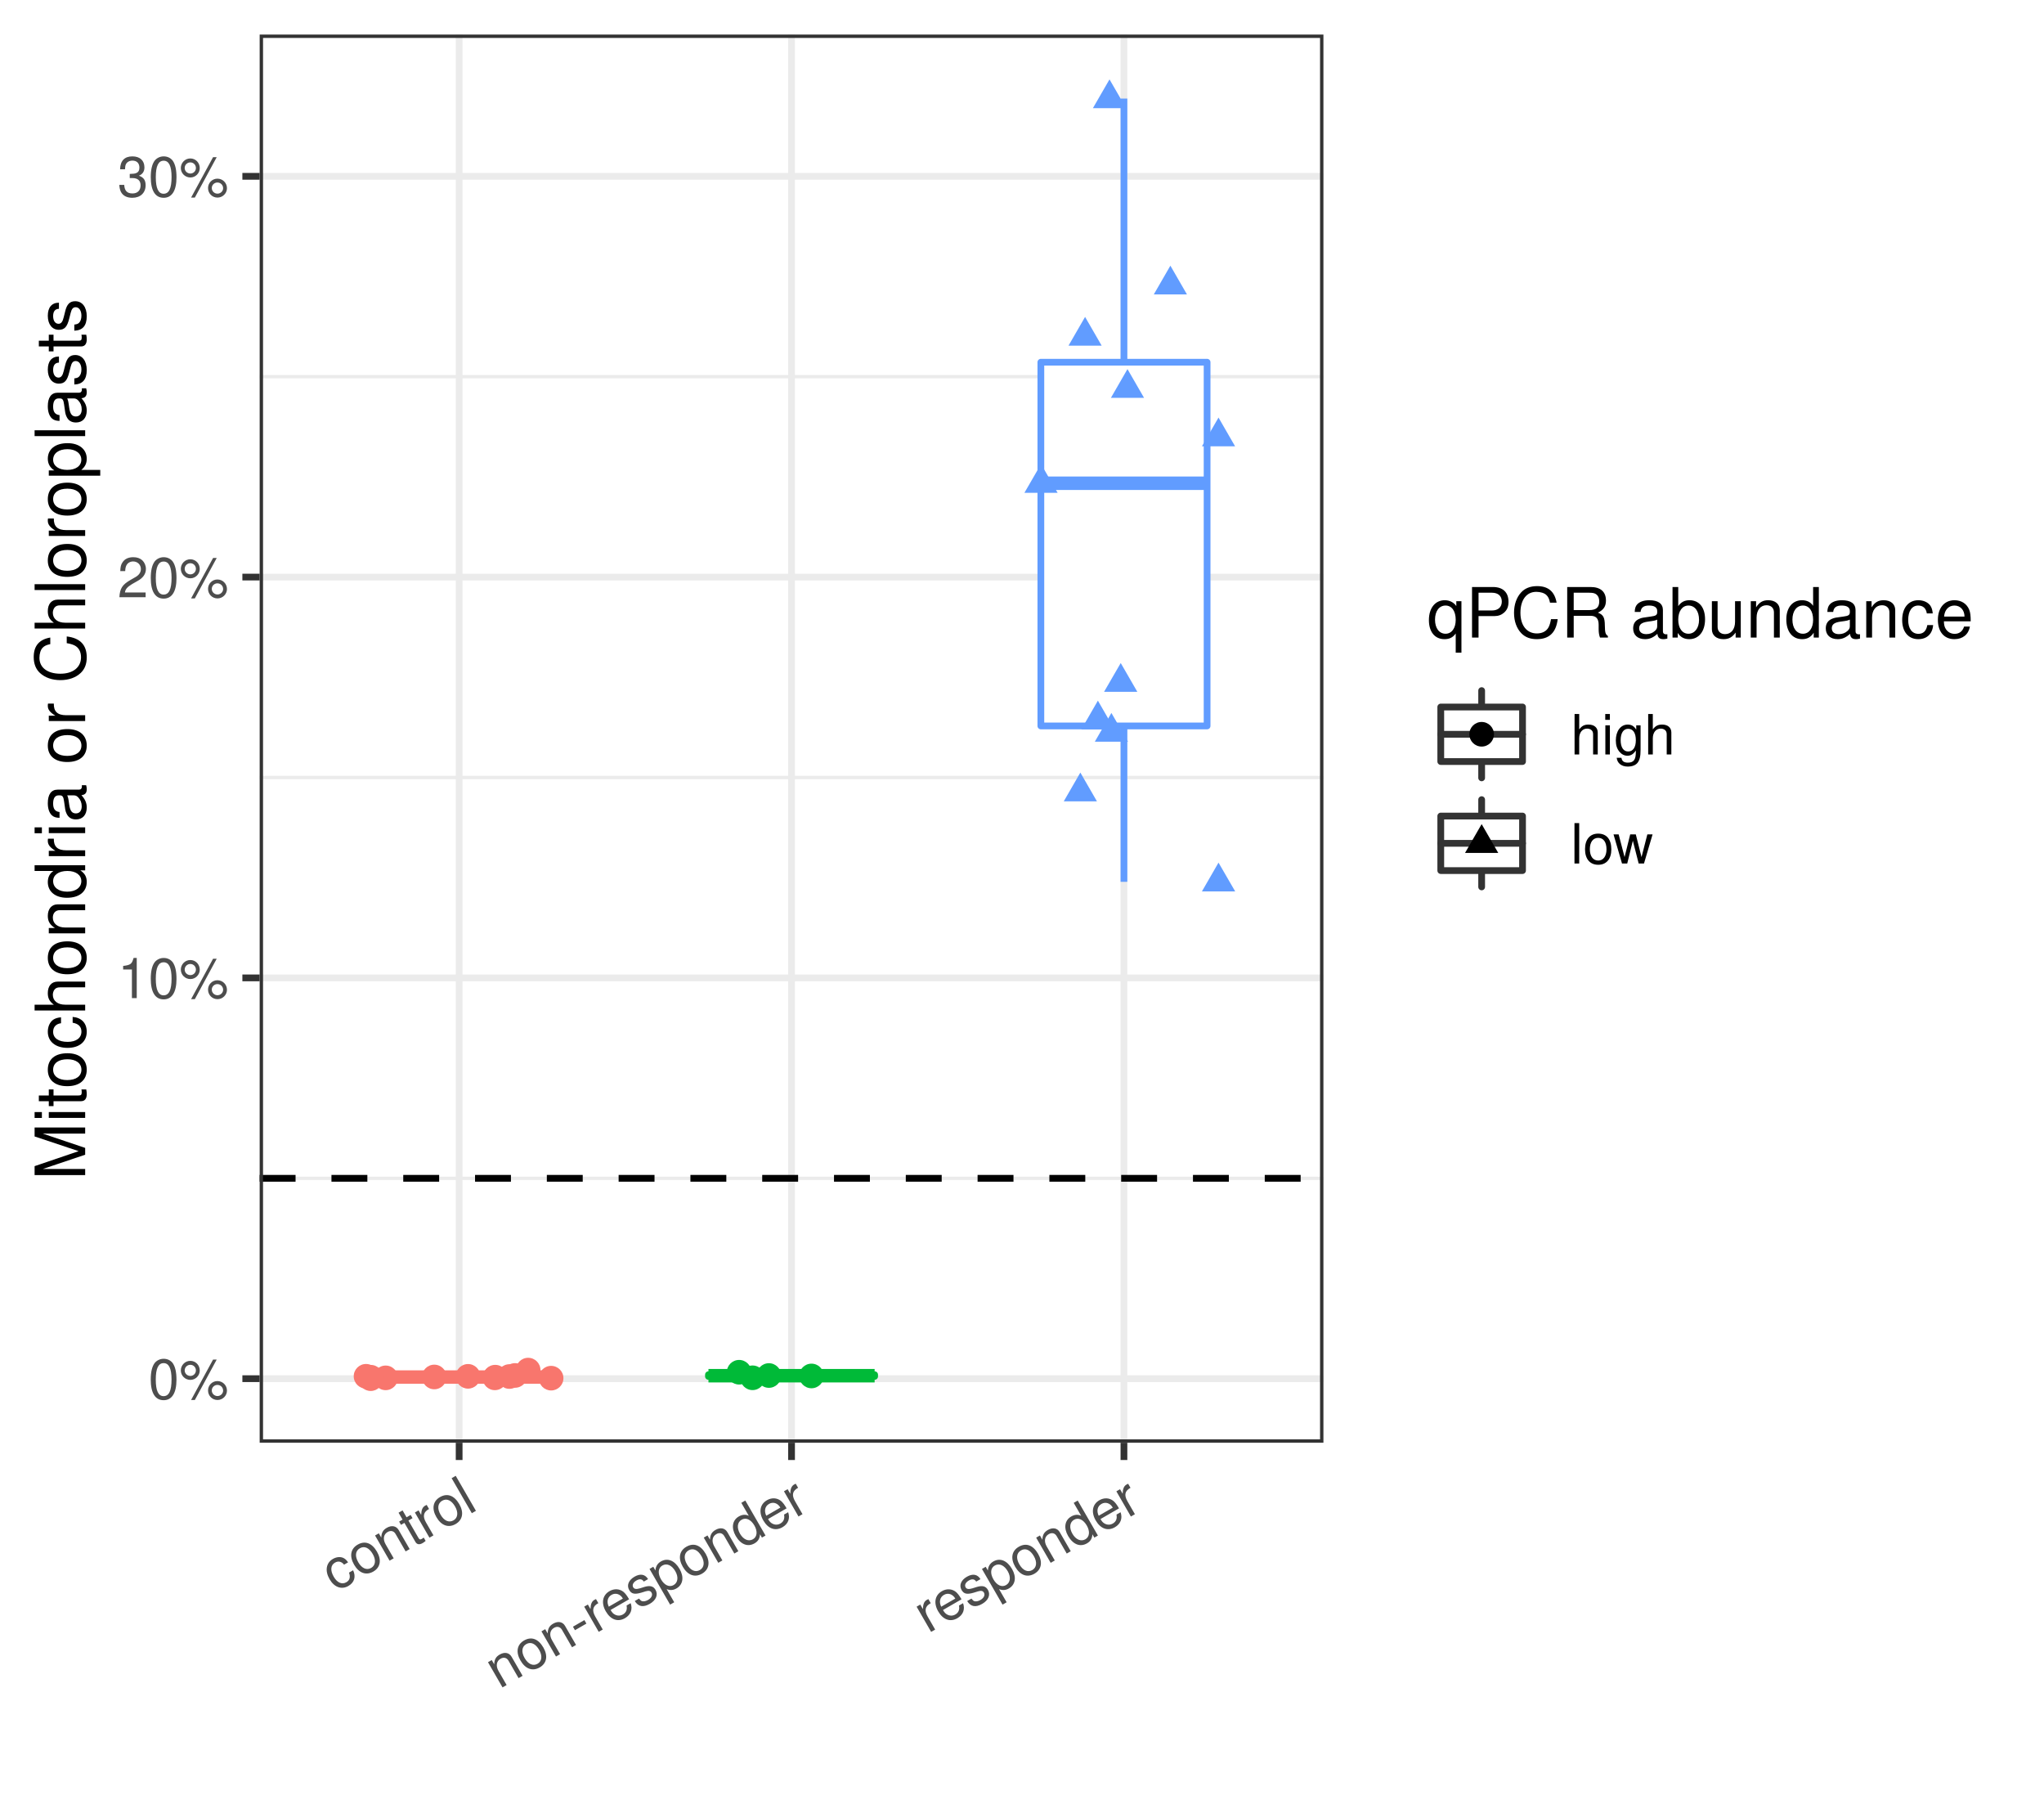
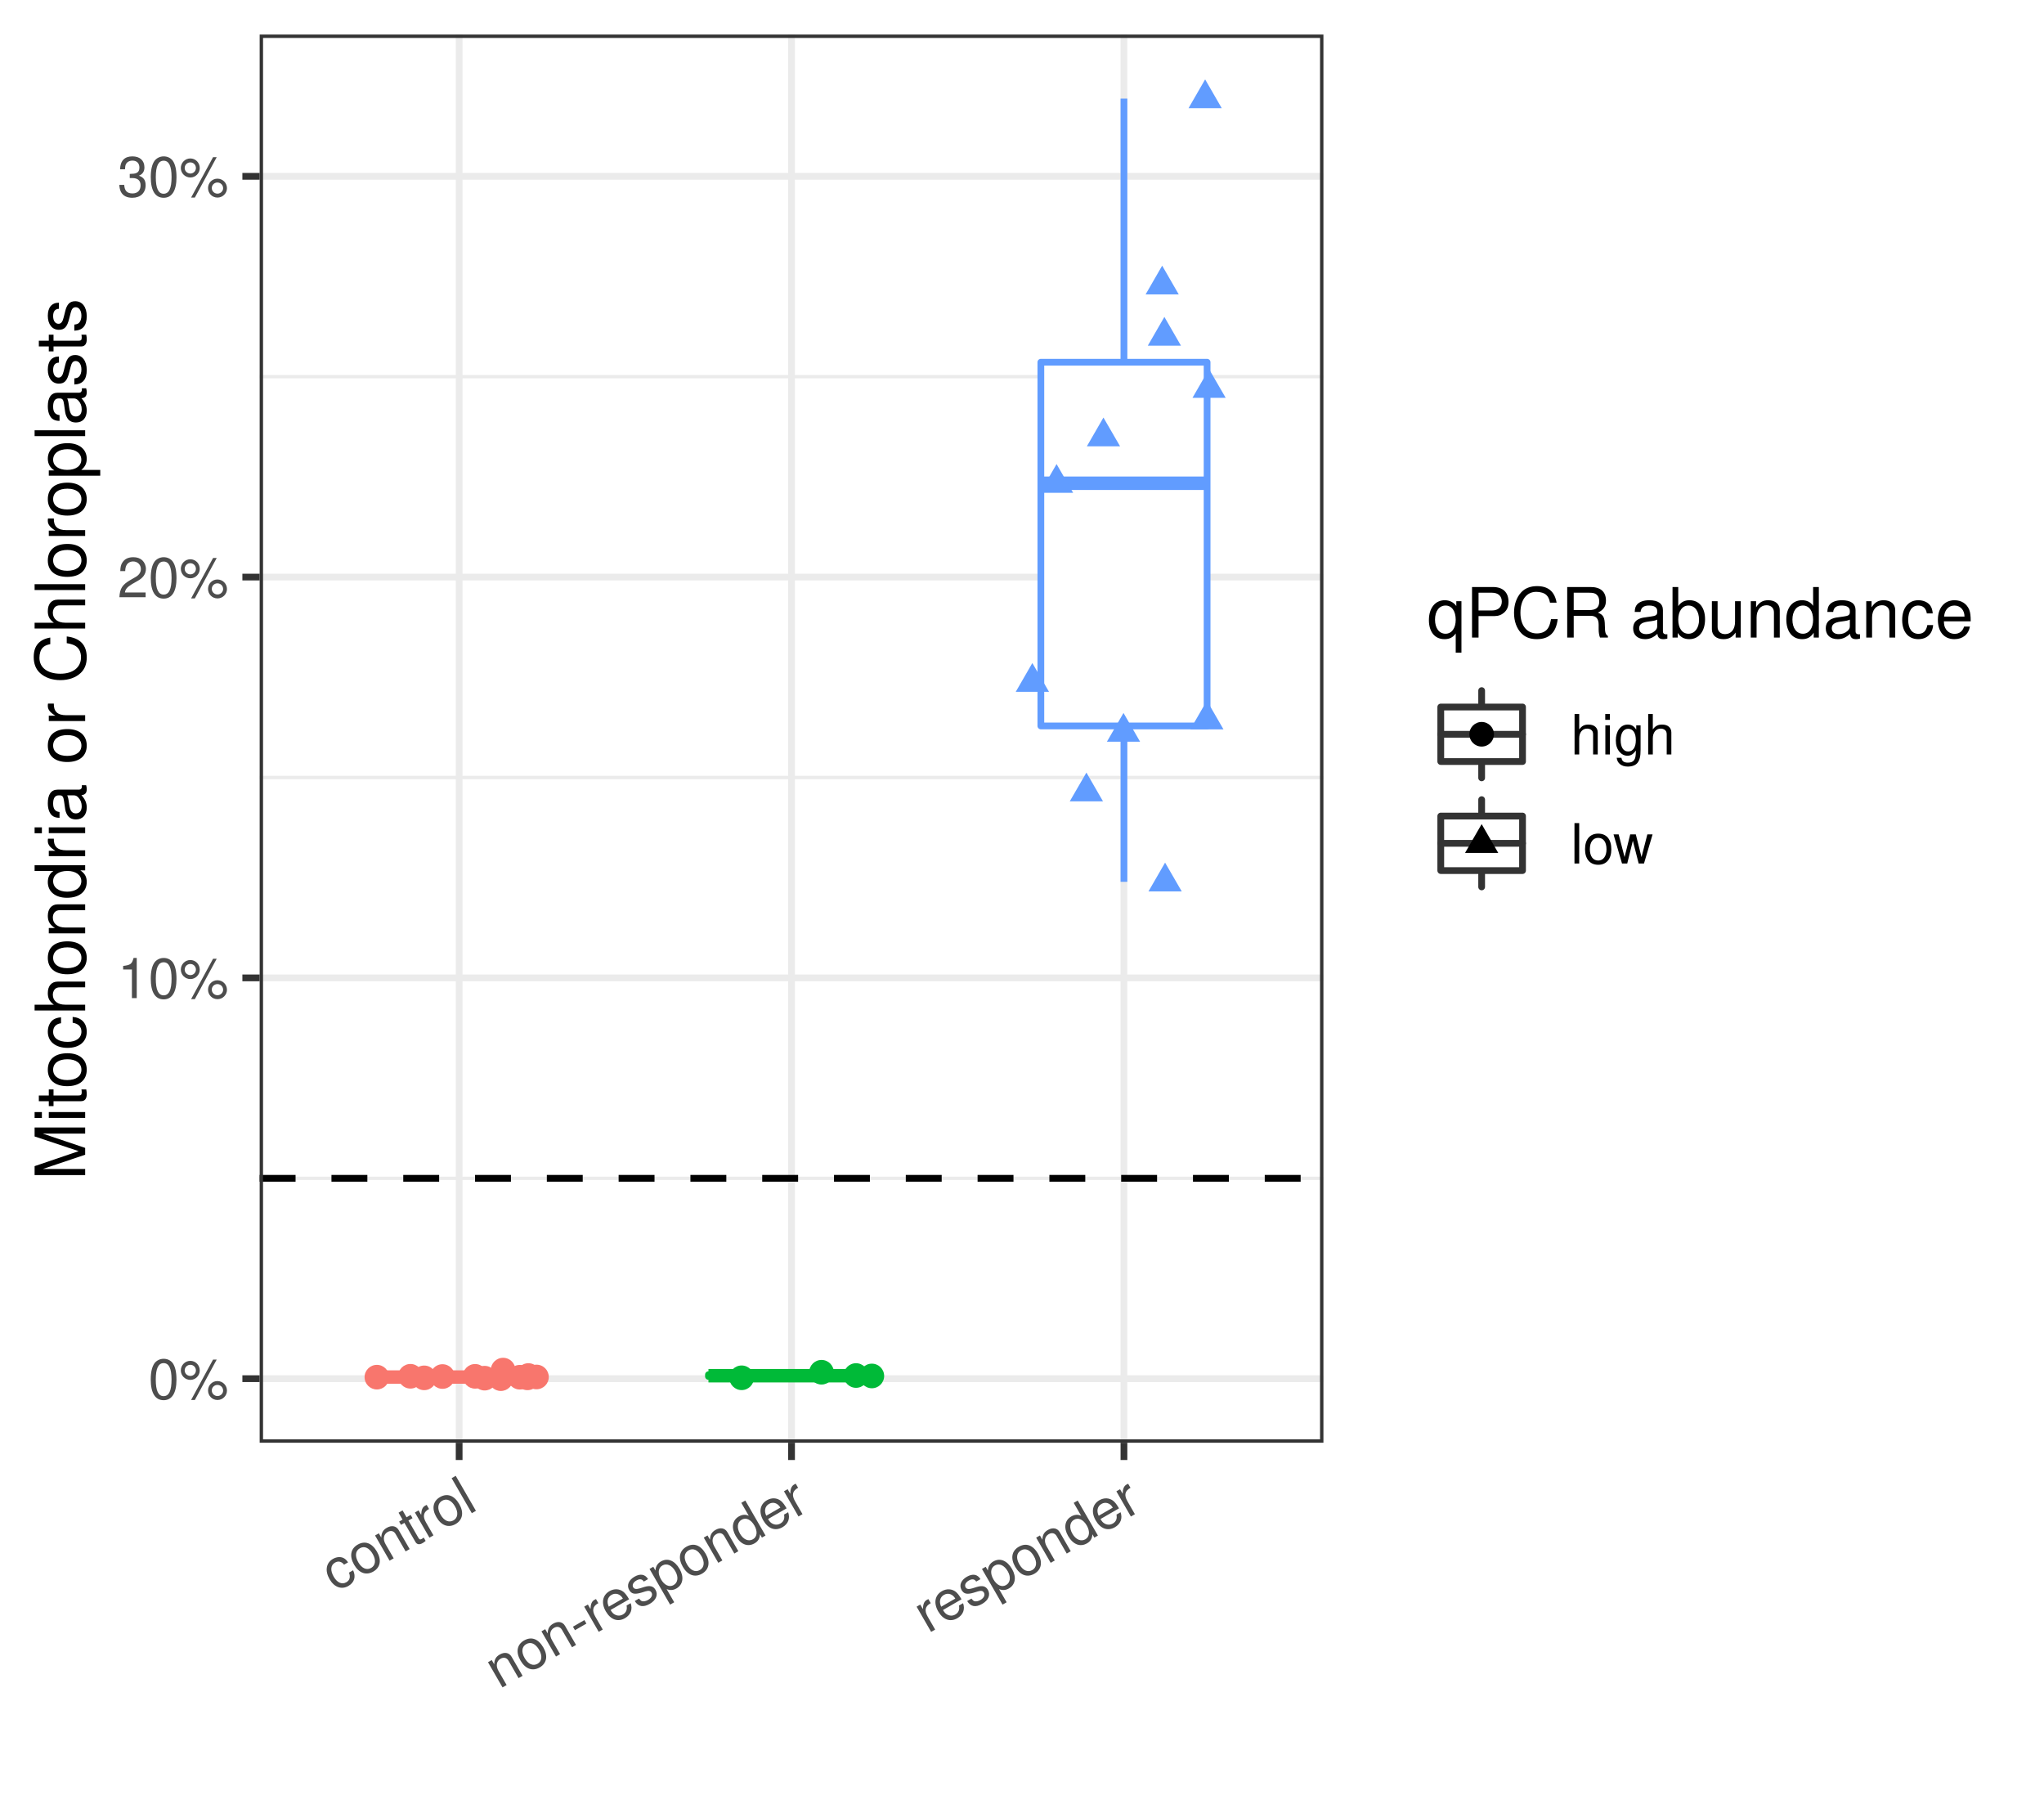
<svg xmlns="http://www.w3.org/2000/svg" viewBox="0 0 324.00 288.00">
  <defs>
    <style type="text/css">
    line, polyline, polygon, path, rect, circle {
      fill: none;
      stroke: #000000;
      stroke-linecap: round;
      stroke-linejoin: round;
      stroke-miterlimit: 10.00;
    }
  </style>
  </defs>
  <rect width="100%" height="100%" style="stroke: none; fill: #FFFFFF;" />
  <rect x="0.00" y="0.00" width="324.00" height="288.00" style="stroke-width: 1.07; stroke: #FFFFFF; fill: #FFFFFF;" />
  <defs>
    <clipPath id="cpNDEuMTZ8MjA5Ljc4fDIyOC42M3w1LjQ4">
      <rect x="41.16" y="5.48" width="168.62" height="223.15" />
    </clipPath>
  </defs>
  <rect x="41.16" y="5.48" width="168.62" height="223.15" style="stroke-width: 1.07; stroke: none; fill: #FFFFFF;" clip-path="url(#cpNDEuMTZ8MjA5Ljc4fDIyOC42M3w1LjQ4)" />
  <polyline points="41.16,186.73 209.78,186.73 " style="stroke-width: 0.53; stroke: #EBEBEB; stroke-linecap: butt;" clip-path="url(#cpNDEuMTZ8MjA5Ljc4fDIyOC42M3w1LjQ4)" />
  <polyline points="41.16,123.21 209.78,123.21 " style="stroke-width: 0.53; stroke: #EBEBEB; stroke-linecap: butt;" clip-path="url(#cpNDEuMTZ8MjA5Ljc4fDIyOC42M3w1LjQ4)" />
  <polyline points="41.16,59.69 209.78,59.69 " style="stroke-width: 0.53; stroke: #EBEBEB; stroke-linecap: butt;" clip-path="url(#cpNDEuMTZ8MjA5Ljc4fDIyOC42M3w1LjQ4)" />
  <polyline points="41.16,218.48 209.78,218.48 " style="stroke-width: 1.07; stroke: #EBEBEB; stroke-linecap: butt;" clip-path="url(#cpNDEuMTZ8MjA5Ljc4fDIyOC42M3w1LjQ4)" />
  <polyline points="41.16,154.97 209.78,154.97 " style="stroke-width: 1.07; stroke: #EBEBEB; stroke-linecap: butt;" clip-path="url(#cpNDEuMTZ8MjA5Ljc4fDIyOC42M3w1LjQ4)" />
  <polyline points="41.16,91.45 209.78,91.45 " style="stroke-width: 1.07; stroke: #EBEBEB; stroke-linecap: butt;" clip-path="url(#cpNDEuMTZ8MjA5Ljc4fDIyOC42M3w1LjQ4)" />
  <polyline points="41.16,27.94 209.78,27.94 " style="stroke-width: 1.07; stroke: #EBEBEB; stroke-linecap: butt;" clip-path="url(#cpNDEuMTZ8MjA5Ljc4fDIyOC42M3w1LjQ4)" />
  <polyline points="72.78,228.63 72.78,5.48 " style="stroke-width: 1.07; stroke: #EBEBEB; stroke-linecap: butt;" clip-path="url(#cpNDEuMTZ8MjA5Ljc4fDIyOC42M3w1LjQ4)" />
  <polyline points="125.47,228.63 125.47,5.48 " style="stroke-width: 1.07; stroke: #EBEBEB; stroke-linecap: butt;" clip-path="url(#cpNDEuMTZ8MjA5Ljc4fDIyOC42M3w1LjQ4)" />
  <polyline points="178.16,228.63 178.16,5.48 " style="stroke-width: 1.07; stroke: #EBEBEB; stroke-linecap: butt;" clip-path="url(#cpNDEuMTZ8MjA5Ljc4fDIyOC42M3w1LjQ4)" />
  <circle cx="72.78" cy="217.12" r="1.95" style="stroke-width: 0.71; stroke: none;" clip-path="url(#cpNDEuMTZ8MjA5Ljc4fDIyOC42M3w1LjQ4)" />
-   <line x1="72.78" y1="218.11" x2="72.78" y2="217.97" style="stroke-width: 1.07; stroke: #F8766D; stroke-linecap: butt;" clip-path="url(#cpNDEuMTZ8MjA5Ljc4fDIyOC42M3w1LjQ4)" />
+   <line x1="72.78" y1="218.11" x2="72.78" y2="217.98" style="stroke-width: 1.07; stroke: #F8766D; stroke-linecap: butt;" clip-path="url(#cpNDEuMTZ8MjA5Ljc4fDIyOC42M3w1LjQ4)" />
  <line x1="72.78" y1="218.35" x2="72.78" y2="218.48" style="stroke-width: 1.07; stroke: #F8766D; stroke-linecap: butt;" clip-path="url(#cpNDEuMTZ8MjA5Ljc4fDIyOC42M3w1LjQ4)" />
  <polygon points="59.60,218.11 59.60,218.35 85.95,218.35 85.95,218.11 59.60,218.11 " style="stroke-width: 1.07; stroke: #F8766D; fill: #FFFFFF;" clip-path="url(#cpNDEuMTZ8MjA5Ljc4fDIyOC42M3w1LjQ4)" />
  <line x1="59.60" y1="218.22" x2="85.95" y2="218.22" style="stroke-width: 2.13; stroke: #F8766D; stroke-linecap: butt;" clip-path="url(#cpNDEuMTZ8MjA5Ljc4fDIyOC42M3w1LjQ4)" />
  <line x1="125.47" y1="217.85" x2="125.47" y2="217.46" style="stroke-width: 1.07; stroke: #00BA38; stroke-linecap: butt;" clip-path="url(#cpNDEuMTZ8MjA5Ljc4fDIyOC42M3w1LjQ4)" />
  <line x1="125.47" y1="218.12" x2="125.47" y2="218.34" style="stroke-width: 1.07; stroke: #00BA38; stroke-linecap: butt;" clip-path="url(#cpNDEuMTZ8MjA5Ljc4fDIyOC42M3w1LjQ4)" />
  <polygon points="112.30,217.85 112.30,218.12 138.64,218.12 138.64,217.85 112.30,217.85 " style="stroke-width: 1.07; stroke: #00BA38; fill: #FFFFFF;" clip-path="url(#cpNDEuMTZ8MjA5Ljc4fDIyOC42M3w1LjQ4)" />
  <line x1="112.30" y1="218.01" x2="138.64" y2="218.01" style="stroke-width: 2.13; stroke: #00BA38; stroke-linecap: butt;" clip-path="url(#cpNDEuMTZ8MjA5Ljc4fDIyOC42M3w1LjQ4)" />
  <line x1="178.16" y1="57.40" x2="178.16" y2="15.62" style="stroke-width: 1.07; stroke: #619CFF; stroke-linecap: butt;" clip-path="url(#cpNDEuMTZ8MjA5Ljc4fDIyOC42M3w1LjQ4)" />
  <line x1="178.16" y1="115.04" x2="178.16" y2="139.74" style="stroke-width: 1.07; stroke: #619CFF; stroke-linecap: butt;" clip-path="url(#cpNDEuMTZ8MjA5Ljc4fDIyOC42M3w1LjQ4)" />
  <polygon points="164.99,57.40 164.99,115.04 191.34,115.04 191.34,57.40 164.99,57.40 " style="stroke-width: 1.07; stroke: #619CFF; fill: #FFFFFF;" clip-path="url(#cpNDEuMTZ8MjA5Ljc4fDIyOC42M3w1LjQ4)" />
  <line x1="164.99" y1="76.58" x2="191.34" y2="76.58" style="stroke-width: 2.13; stroke: #619CFF; stroke-linecap: butt;" clip-path="url(#cpNDEuMTZ8MjA5Ljc4fDIyOC42M3w1LjQ4)" />
-   <polygon points="176.17,112.98 178.81,117.54 173.54,117.54 " style="stroke-width: 0.71; stroke: none; fill: #619CFF;" clip-path="url(#cpNDEuMTZ8MjA5Ljc4fDIyOC42M3w1LjQ4)" />
-   <polygon points="193.15,66.17 195.78,70.73 190.52,70.73 " style="stroke-width: 0.71; stroke: none; fill: #619CFF;" clip-path="url(#cpNDEuMTZ8MjA5Ljc4fDIyOC42M3w1LjQ4)" />
-   <polygon points="185.52,42.10 188.15,46.66 182.89,46.66 " style="stroke-width: 0.71; stroke: none; fill: #619CFF;" clip-path="url(#cpNDEuMTZ8MjA5Ljc4fDIyOC42M3w1LjQ4)" />
-   <circle cx="128.63" cy="218.05" r="1.95" style="stroke-width: 0.71; stroke: none; fill: #00BA38;" clip-path="url(#cpNDEuMTZ8MjA5Ljc4fDIyOC42M3w1LjQ4)" />
-   <circle cx="117.16" cy="217.46" r="1.95" style="stroke-width: 0.71; stroke: none; fill: #00BA38;" clip-path="url(#cpNDEuMTZ8MjA5Ljc4fDIyOC42M3w1LjQ4)" />
-   <polygon points="193.15,136.70 195.79,141.26 190.52,141.26 " style="stroke-width: 0.71; stroke: none; fill: #619CFF;" clip-path="url(#cpNDEuMTZ8MjA5Ljc4fDIyOC42M3w1LjQ4)" />
-   <polygon points="172.00,50.22 174.63,54.78 169.37,54.78 " style="stroke-width: 0.71; stroke: none; fill: #619CFF;" clip-path="url(#cpNDEuMTZ8MjA5Ljc4fDIyOC42M3w1LjQ4)" />
-   <polygon points="178.72,58.49 181.35,63.05 176.09,63.05 " style="stroke-width: 0.71; stroke: none; fill: #619CFF;" clip-path="url(#cpNDEuMTZ8MjA5Ljc4fDIyOC42M3w1LjQ4)" />
-   <circle cx="74.19" cy="218.11" r="1.95" style="stroke-width: 0.71; stroke: none; fill: #F8766D;" clip-path="url(#cpNDEuMTZ8MjA5Ljc4fDIyOC42M3w1LjQ4)" />
-   <circle cx="78.50" cy="218.24" r="1.95" style="stroke-width: 0.71; stroke: none; fill: #F8766D;" clip-path="url(#cpNDEuMTZ8MjA5Ljc4fDIyOC42M3w1LjQ4)" />
-   <circle cx="61.13" cy="218.35" r="1.95" style="stroke-width: 0.71; stroke: none; fill: #F8766D;" clip-path="url(#cpNDEuMTZ8MjA5Ljc4fDIyOC42M3w1LjQ4)" />
-   <circle cx="80.75" cy="218.14" r="1.95" style="stroke-width: 0.71; stroke: none; fill: #F8766D;" clip-path="url(#cpNDEuMTZ8MjA5Ljc4fDIyOC42M3w1LjQ4)" />
-   <circle cx="68.84" cy="218.21" r="1.95" style="stroke-width: 0.71; stroke: none; fill: #F8766D;" clip-path="url(#cpNDEuMTZ8MjA5Ljc4fDIyOC42M3w1LjQ4)" />
-   <circle cx="78.44" cy="218.35" r="1.95" style="stroke-width: 0.71; stroke: none; fill: #F8766D;" clip-path="url(#cpNDEuMTZ8MjA5Ljc4fDIyOC42M3w1LjQ4)" />
-   <polygon points="174.03,111.03 176.66,115.59 171.40,115.59 " style="stroke-width: 0.71; stroke: none; fill: #619CFF;" clip-path="url(#cpNDEuMTZ8MjA5Ljc4fDIyOC42M3w1LjQ4)" />
-   <polygon points="165.02,73.54 167.65,78.10 162.38,78.10 " style="stroke-width: 0.71; stroke: none; fill: #619CFF;" clip-path="url(#cpNDEuMTZ8MjA5Ljc4fDIyOC42M3w1LjQ4)" />
-   <polygon points="175.87,12.58 178.51,17.14 173.24,17.14 " style="stroke-width: 0.71; stroke: none; fill: #619CFF;" clip-path="url(#cpNDEuMTZ8MjA5Ljc4fDIyOC42M3w1LjQ4)" />
-   <polygon points="177.65,105.07 180.28,109.63 175.01,109.63 " style="stroke-width: 0.71; stroke: none; fill: #619CFF;" clip-path="url(#cpNDEuMTZ8MjA5Ljc4fDIyOC42M3w1LjQ4)" />
-   <circle cx="121.88" cy="217.98" r="1.95" style="stroke-width: 0.71; stroke: none; fill: #00BA38;" clip-path="url(#cpNDEuMTZ8MjA5Ljc4fDIyOC42M3w1LjQ4)" />
-   <circle cx="119.29" cy="218.34" r="1.95" style="stroke-width: 0.71; stroke: none; fill: #00BA38;" clip-path="url(#cpNDEuMTZ8MjA5Ljc4fDIyOC42M3w1LjQ4)" />
-   <polygon points="171.25,122.43 173.88,126.99 168.62,126.99 " style="stroke-width: 0.71; stroke: none; fill: #619CFF;" clip-path="url(#cpNDEuMTZ8MjA5Ljc4fDIyOC42M3w1LjQ4)" />
-   <circle cx="81.64" cy="217.97" r="1.95" style="stroke-width: 0.71; stroke: none; fill: #F8766D;" clip-path="url(#cpNDEuMTZ8MjA5Ljc4fDIyOC42M3w1LjQ4)" />
-   <circle cx="83.72" cy="217.12" r="1.95" style="stroke-width: 0.71; stroke: none; fill: #F8766D;" clip-path="url(#cpNDEuMTZ8MjA5Ljc4fDIyOC42M3w1LjQ4)" />
-   <circle cx="58.02" cy="218.10" r="1.95" style="stroke-width: 0.71; stroke: none; fill: #F8766D;" clip-path="url(#cpNDEuMTZ8MjA5Ljc4fDIyOC42M3w1LjQ4)" />
-   <circle cx="58.77" cy="218.25" r="1.95" style="stroke-width: 0.71; stroke: none; fill: #F8766D;" clip-path="url(#cpNDEuMTZ8MjA5Ljc4fDIyOC42M3w1LjQ4)" />
-   <circle cx="58.76" cy="218.48" r="1.95" style="stroke-width: 0.71; stroke: none; fill: #F8766D;" clip-path="url(#cpNDEuMTZ8MjA5Ljc4fDIyOC42M3w1LjQ4)" />
-   <circle cx="87.36" cy="218.40" r="1.95" style="stroke-width: 0.71; stroke: none; fill: #F8766D;" clip-path="url(#cpNDEuMTZ8MjA5Ljc4fDIyOC42M3w1LjQ4)" />
+   <polygon points="178.09,112.98 180.72,117.54 175.46,117.54 " style="stroke-width: 0.71; stroke: none; fill: #619CFF;" clip-path="url(#cpNDEuMTZ8MjA5Ljc4fDIyOC42M3w1LjQ4)" />
+   <polygon points="174.91,66.17 177.55,70.73 172.28,70.73 " style="stroke-width: 0.71; stroke: none; fill: #619CFF;" clip-path="url(#cpNDEuMTZ8MjA5Ljc4fDIyOC42M3w1LjQ4)" />
+   <polygon points="184.22,42.10 186.85,46.66 181.59,46.66 " style="stroke-width: 0.71; stroke: none; fill: #619CFF;" clip-path="url(#cpNDEuMTZ8MjA5Ljc4fDIyOC42M3w1LjQ4)" />
+   <circle cx="138.20" cy="218.05" r="1.95" style="stroke-width: 0.71; stroke: none; fill: #00BA38;" clip-path="url(#cpNDEuMTZ8MjA5Ljc4fDIyOC42M3w1LjQ4)" />
+   <circle cx="130.22" cy="217.46" r="1.95" style="stroke-width: 0.71; stroke: none; fill: #00BA38;" clip-path="url(#cpNDEuMTZ8MjA5Ljc4fDIyOC42M3w1LjQ4)" />
+   <polygon points="184.68,136.70 187.32,141.26 182.05,141.26 " style="stroke-width: 0.71; stroke: none; fill: #619CFF;" clip-path="url(#cpNDEuMTZ8MjA5Ljc4fDIyOC42M3w1LjQ4)" />
+   <polygon points="184.57,50.22 187.20,54.78 181.94,54.78 " style="stroke-width: 0.71; stroke: none; fill: #619CFF;" clip-path="url(#cpNDEuMTZ8MjA5Ljc4fDIyOC42M3w1LjQ4)" />
+   <polygon points="191.65,58.49 194.29,63.05 189.02,63.05 " style="stroke-width: 0.71; stroke: none; fill: #619CFF;" clip-path="url(#cpNDEuMTZ8MjA5Ljc4fDIyOC42M3w1LjQ4)" />
+   <circle cx="75.31" cy="218.11" r="1.95" style="stroke-width: 0.71; stroke: none; fill: #F8766D;" clip-path="url(#cpNDEuMTZ8MjA5Ljc4fDIyOC42M3w1LjQ4)" />
+   <circle cx="59.74" cy="218.24" r="1.95" style="stroke-width: 0.71; stroke: none; fill: #F8766D;" clip-path="url(#cpNDEuMTZ8MjA5Ljc4fDIyOC42M3w1LjQ4)" />
+   <circle cx="83.61" cy="218.35" r="1.95" style="stroke-width: 0.71; stroke: none; fill: #F8766D;" clip-path="url(#cpNDEuMTZ8MjA5Ljc4fDIyOC42M3w1LjQ4)" />
+   <circle cx="70.14" cy="218.14" r="1.95" style="stroke-width: 0.71; stroke: none; fill: #F8766D;" clip-path="url(#cpNDEuMTZ8MjA5Ljc4fDIyOC42M3w1LjQ4)" />
+   <circle cx="85.04" cy="218.21" r="1.95" style="stroke-width: 0.71; stroke: none; fill: #F8766D;" clip-path="url(#cpNDEuMTZ8MjA5Ljc4fDIyOC42M3w1LjQ4)" />
+   <circle cx="67.24" cy="218.35" r="1.95" style="stroke-width: 0.71; stroke: none; fill: #F8766D;" clip-path="url(#cpNDEuMTZ8MjA5Ljc4fDIyOC42M3w1LjQ4)" />
+   <polygon points="191.31,111.03 193.94,115.59 188.68,115.59 " style="stroke-width: 0.71; stroke: none; fill: #619CFF;" clip-path="url(#cpNDEuMTZ8MjA5Ljc4fDIyOC42M3w1LjQ4)" />
+   <polygon points="167.48,73.54 170.11,78.10 164.85,78.10 " style="stroke-width: 0.71; stroke: none; fill: #619CFF;" clip-path="url(#cpNDEuMTZ8MjA5Ljc4fDIyOC42M3w1LjQ4)" />
+   <polygon points="191.03,12.58 193.66,17.14 188.40,17.14 " style="stroke-width: 0.71; stroke: none; fill: #619CFF;" clip-path="url(#cpNDEuMTZ8MjA5Ljc4fDIyOC42M3w1LjQ4)" />
+   <polygon points="163.64,105.07 166.28,109.63 161.01,109.63 " style="stroke-width: 0.71; stroke: none; fill: #619CFF;" clip-path="url(#cpNDEuMTZ8MjA5Ljc4fDIyOC42M3w1LjQ4)" />
+   <circle cx="135.69" cy="217.98" r="1.95" style="stroke-width: 0.71; stroke: none; fill: #00BA38;" clip-path="url(#cpNDEuMTZ8MjA5Ljc4fDIyOC42M3w1LjQ4)" />
+   <circle cx="117.56" cy="218.34" r="1.95" style="stroke-width: 0.71; stroke: none; fill: #00BA38;" clip-path="url(#cpNDEuMTZ8MjA5Ljc4fDIyOC42M3w1LjQ4)" />
+   <polygon points="172.21,122.43 174.84,126.99 169.57,126.99 " style="stroke-width: 0.71; stroke: none; fill: #619CFF;" clip-path="url(#cpNDEuMTZ8MjA5Ljc4fDIyOC42M3w1LjQ4)" />
+   <circle cx="83.76" cy="217.98" r="1.95" style="stroke-width: 0.71; stroke: none; fill: #F8766D;" clip-path="url(#cpNDEuMTZ8MjA5Ljc4fDIyOC42M3w1LjQ4)" />
+   <circle cx="79.75" cy="217.12" r="1.95" style="stroke-width: 0.71; stroke: none; fill: #F8766D;" clip-path="url(#cpNDEuMTZ8MjA5Ljc4fDIyOC42M3w1LjQ4)" />
+   <circle cx="65.06" cy="218.10" r="1.95" style="stroke-width: 0.71; stroke: none; fill: #F8766D;" clip-path="url(#cpNDEuMTZ8MjA5Ljc4fDIyOC42M3w1LjQ4)" />
+   <circle cx="82.40" cy="218.25" r="1.95" style="stroke-width: 0.71; stroke: none; fill: #F8766D;" clip-path="url(#cpNDEuMTZ8MjA5Ljc4fDIyOC42M3w1LjQ4)" />
+   <circle cx="79.39" cy="218.48" r="1.95" style="stroke-width: 0.71; stroke: none; fill: #F8766D;" clip-path="url(#cpNDEuMTZ8MjA5Ljc4fDIyOC42M3w1LjQ4)" />
+   <circle cx="76.82" cy="218.40" r="1.95" style="stroke-width: 0.71; stroke: none; fill: #F8766D;" clip-path="url(#cpNDEuMTZ8MjA5Ljc4fDIyOC42M3w1LjQ4)" />
  <line x1="41.16" y1="186.73" x2="209.78" y2="186.73" style="stroke-width: 1.07; stroke-dasharray: 5.69,5.69; stroke-linecap: butt;" clip-path="url(#cpNDEuMTZ8MjA5Ljc4fDIyOC42M3w1LjQ4)" />
  <rect x="41.16" y="5.48" width="168.62" height="223.15" style="stroke-width: 1.07; stroke: #333333;" clip-path="url(#cpNDEuMTZ8MjA5Ljc4fDIyOC42M3w1LjQ4)" />
  <defs>
    <clipPath id="cpMC4wMHwzMjQuMDB8Mjg4LjAwfDAuMDA=">
      <rect x="0.00" y="0.00" width="324.00" height="288.00" />
    </clipPath>
  </defs>
  <g clip-path="url(#cpMC4wMHwzMjQuMDB8Mjg4LjAwfDAuMDA=)">
    <text x="23.52" y="221.69" style="font-size: 8.80px; fill: #4D4D4D; font-family: Nimbus Sans L;" textLength="12.71px" lengthAdjust="spacingAndGlyphs">0%</text>
  </g>
  <g clip-path="url(#cpMC4wMHwzMjQuMDB8Mjg4LjAwfDAuMDA=)">
    <text x="18.63" y="158.17" style="font-size: 8.80px; fill: #4D4D4D; font-family: Nimbus Sans L;" textLength="17.60px" lengthAdjust="spacingAndGlyphs">10%</text>
  </g>
  <g clip-path="url(#cpMC4wMHwzMjQuMDB8Mjg4LjAwfDAuMDA=)">
    <text x="18.63" y="94.66" style="font-size: 8.80px; fill: #4D4D4D; font-family: Nimbus Sans L;" textLength="17.60px" lengthAdjust="spacingAndGlyphs">20%</text>
  </g>
  <g clip-path="url(#cpMC4wMHwzMjQuMDB8Mjg4LjAwfDAuMDA=)">
    <text x="18.63" y="31.14" style="font-size: 8.80px; fill: #4D4D4D; font-family: Nimbus Sans L;" textLength="17.60px" lengthAdjust="spacingAndGlyphs">30%</text>
  </g>
  <polyline points="38.42,218.48 41.16,218.48 " style="stroke-width: 1.07; stroke: #333333; stroke-linecap: butt;" clip-path="url(#cpMC4wMHwzMjQuMDB8Mjg4LjAwfDAuMDA=)" />
  <polyline points="38.42,154.97 41.16,154.97 " style="stroke-width: 1.07; stroke: #333333; stroke-linecap: butt;" clip-path="url(#cpMC4wMHwzMjQuMDB8Mjg4LjAwfDAuMDA=)" />
  <polyline points="38.42,91.45 41.16,91.45 " style="stroke-width: 1.07; stroke: #333333; stroke-linecap: butt;" clip-path="url(#cpMC4wMHwzMjQuMDB8Mjg4LjAwfDAuMDA=)" />
  <polyline points="38.42,27.94 41.16,27.94 " style="stroke-width: 1.07; stroke: #333333; stroke-linecap: butt;" clip-path="url(#cpMC4wMHwzMjQuMDB8Mjg4LjAwfDAuMDA=)" />
  <polyline points="72.78,231.37 72.78,228.63 " style="stroke-width: 1.07; stroke: #333333; stroke-linecap: butt;" clip-path="url(#cpMC4wMHwzMjQuMDB8Mjg4LjAwfDAuMDA=)" />
  <polyline points="125.47,231.37 125.47,228.63 " style="stroke-width: 1.07; stroke: #333333; stroke-linecap: butt;" clip-path="url(#cpMC4wMHwzMjQuMDB8Mjg4LjAwfDAuMDA=)" />
  <polyline points="178.16,231.37 178.16,228.63 " style="stroke-width: 1.07; stroke: #333333; stroke-linecap: butt;" clip-path="url(#cpMC4wMHwzMjQuMDB8Mjg4LjAwfDAuMDA=)" />
  <g clip-path="url(#cpMC4wMHwzMjQuMDB8Mjg4LjAwfDAuMDA=)">
    <text transform="translate(53.12,252.31) rotate(-30)" style="font-size: 8.80px; fill: #4D4D4D; font-family: Nimbus Sans L;" textLength="26.40px" lengthAdjust="spacingAndGlyphs">control</text>
  </g>
  <g clip-path="url(#cpMC4wMHwzMjQuMDB8Mjg4LjAwfDAuMDA=)">
    <text transform="translate(79.13,267.71) rotate(-30)" style="font-size: 8.80px; fill: #4D4D4D; font-family: Nimbus Sans L;" textLength="57.21px" lengthAdjust="spacingAndGlyphs">non-responder</text>
  </g>
  <g clip-path="url(#cpMC4wMHwzMjQuMDB8Mjg4LjAwfDAuMDA=)">
    <text transform="translate(147.07,258.91) rotate(-30)" style="font-size: 8.80px; fill: #4D4D4D; font-family: Nimbus Sans L;" textLength="39.60px" lengthAdjust="spacingAndGlyphs">responder</text>
  </g>
  <g clip-path="url(#cpMC4wMHwzMjQuMDB8Mjg4LjAwfDAuMDA=)">
    <text transform="translate(13.50,187.05) rotate(-90)" style="font-size: 11.00px; font-family: Nimbus Sans L;" textLength="139.98px" lengthAdjust="spacingAndGlyphs">Mitochondria or Chloroplasts</text>
  </g>
  <rect x="220.74" y="86.35" width="97.78" height="61.40" style="stroke-width: 1.07; stroke: none; fill: #FFFFFF;" clip-path="url(#cpMC4wMHwzMjQuMDB8Mjg4LjAwfDAuMDA=)" />
  <g clip-path="url(#cpMC4wMHwzMjQuMDB8Mjg4LjAwfDAuMDA=)">
    <text x="226.22" y="101.04" style="font-size: 11.00px; font-family: Nimbus Sans L;" textLength="86.82px" lengthAdjust="spacingAndGlyphs">qPCR abundance</text>
  </g>
  <rect x="226.22" y="107.72" width="17.28" height="17.28" style="stroke-width: 1.07; stroke: none; fill: #FFFFFF;" clip-path="url(#cpMC4wMHwzMjQuMDB8Mjg4LjAwfDAuMDA=)" />
  <polyline points="234.86,123.27 234.86,120.68 " style="stroke-width: 1.07; stroke: #333333;" clip-path="url(#cpMC4wMHwzMjQuMDB8Mjg4LjAwfDAuMDA=)" />
  <polyline points="234.86,112.04 234.86,109.44 " style="stroke-width: 1.07; stroke: #333333;" clip-path="url(#cpMC4wMHwzMjQuMDB8Mjg4LjAwfDAuMDA=)" />
  <rect x="228.38" y="112.04" width="12.96" height="8.64" style="stroke-width: 1.07; stroke: #333333; fill: #FFFFFF;" clip-path="url(#cpMC4wMHwzMjQuMDB8Mjg4LjAwfDAuMDA=)" />
  <polyline points="228.38,116.36 241.34,116.36 " style="stroke-width: 1.07; stroke: #333333;" clip-path="url(#cpMC4wMHwzMjQuMDB8Mjg4LjAwfDAuMDA=)" />
  <circle cx="234.86" cy="116.36" r="1.95" style="stroke-width: 0.71; stroke: none; fill: #000000;" clip-path="url(#cpMC4wMHwzMjQuMDB8Mjg4LjAwfDAuMDA=)" />
  <rect x="226.22" y="125.00" width="17.28" height="17.28" style="stroke-width: 1.07; stroke: none; fill: #FFFFFF;" clip-path="url(#cpMC4wMHwzMjQuMDB8Mjg4LjAwfDAuMDA=)" />
  <polyline points="234.86,140.55 234.86,137.96 " style="stroke-width: 1.07; stroke: #333333;" clip-path="url(#cpMC4wMHwzMjQuMDB8Mjg4LjAwfDAuMDA=)" />
  <polyline points="234.86,129.32 234.86,126.72 " style="stroke-width: 1.07; stroke: #333333;" clip-path="url(#cpMC4wMHwzMjQuMDB8Mjg4LjAwfDAuMDA=)" />
  <rect x="228.38" y="129.32" width="12.96" height="8.64" style="stroke-width: 1.07; stroke: #333333; fill: #FFFFFF;" clip-path="url(#cpMC4wMHwzMjQuMDB8Mjg4LjAwfDAuMDA=)" />
  <polyline points="228.38,133.64 241.34,133.64 " style="stroke-width: 1.07; stroke: #333333;" clip-path="url(#cpMC4wMHwzMjQuMDB8Mjg4LjAwfDAuMDA=)" />
  <polygon points="234.86,130.60 237.49,135.16 232.23,135.16 " style="stroke-width: 0.71; stroke: none; fill: #000000;" clip-path="url(#cpMC4wMHwzMjQuMDB8Mjg4LjAwfDAuMDA=)" />
  <g clip-path="url(#cpMC4wMHwzMjQuMDB8Mjg4LjAwfDAuMDA=)">
    <text x="248.98" y="119.56" style="font-size: 8.80px; font-family: Nimbus Sans L;" textLength="16.63px" lengthAdjust="spacingAndGlyphs">high</text>
  </g>
  <g clip-path="url(#cpMC4wMHwzMjQuMDB8Mjg4LjAwfDAuMDA=)">
    <text x="248.98" y="136.84" style="font-size: 8.80px; font-family: Nimbus Sans L;" textLength="13.20px" lengthAdjust="spacingAndGlyphs">low</text>
  </g>
</svg>
